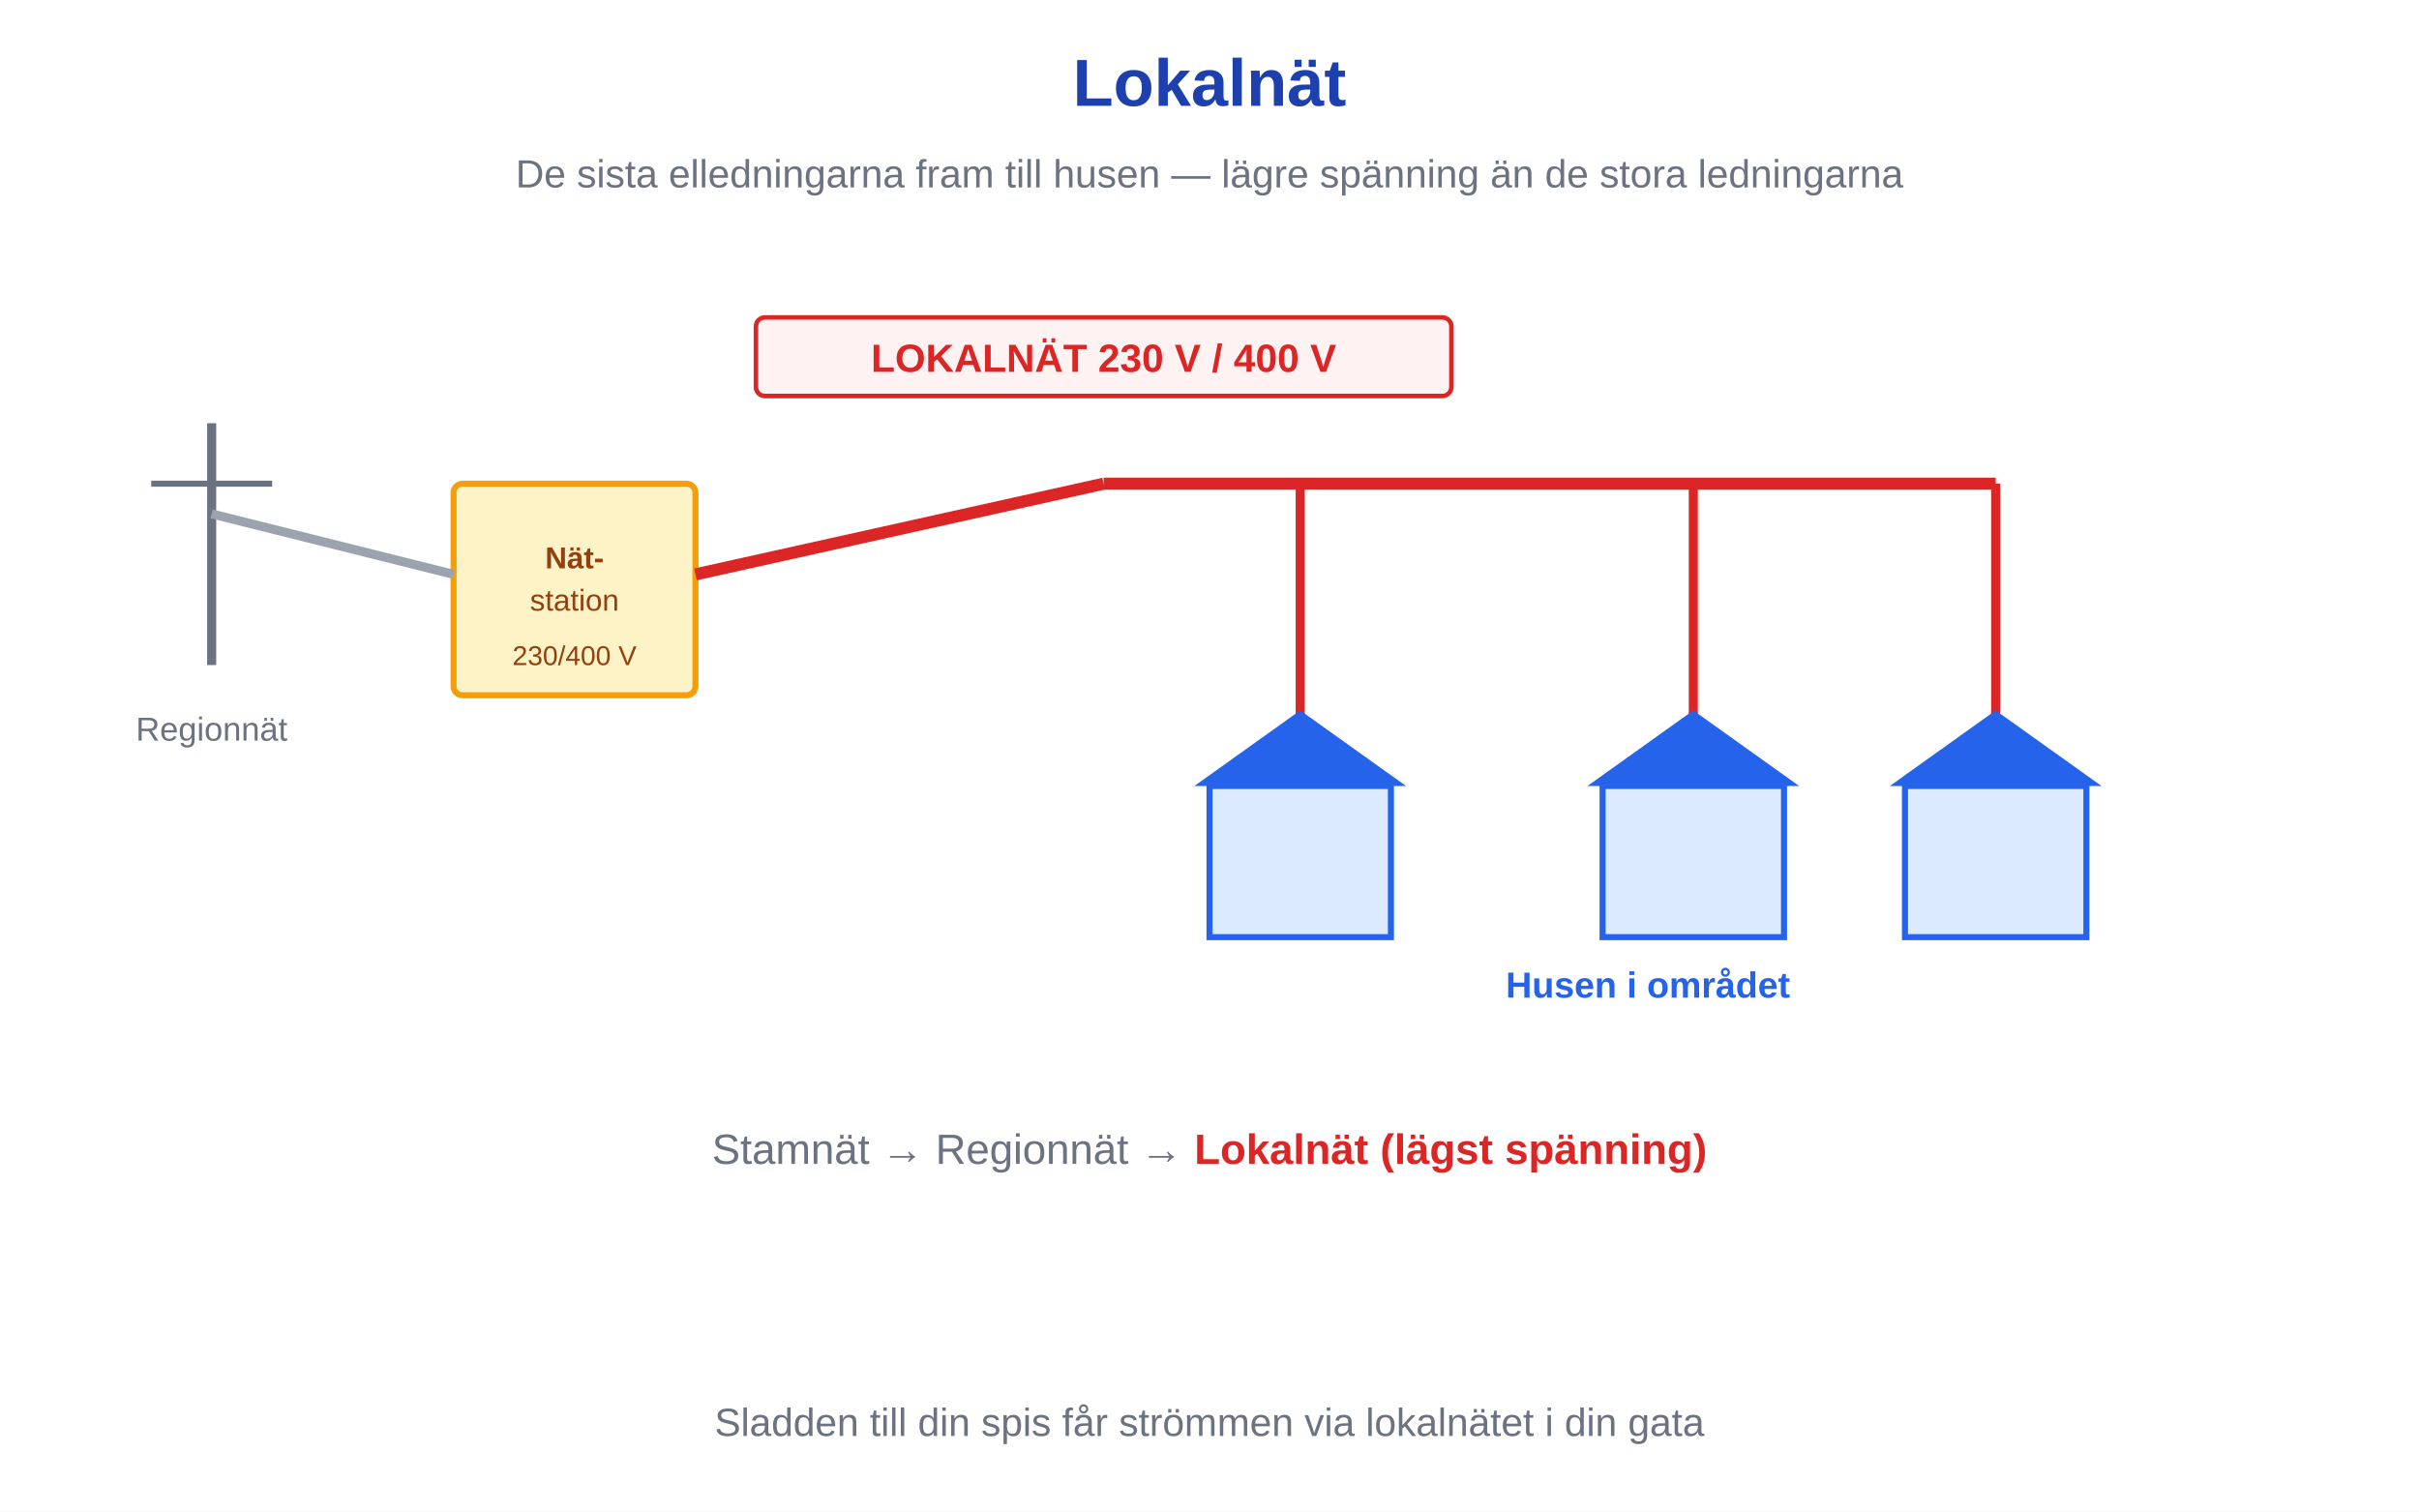
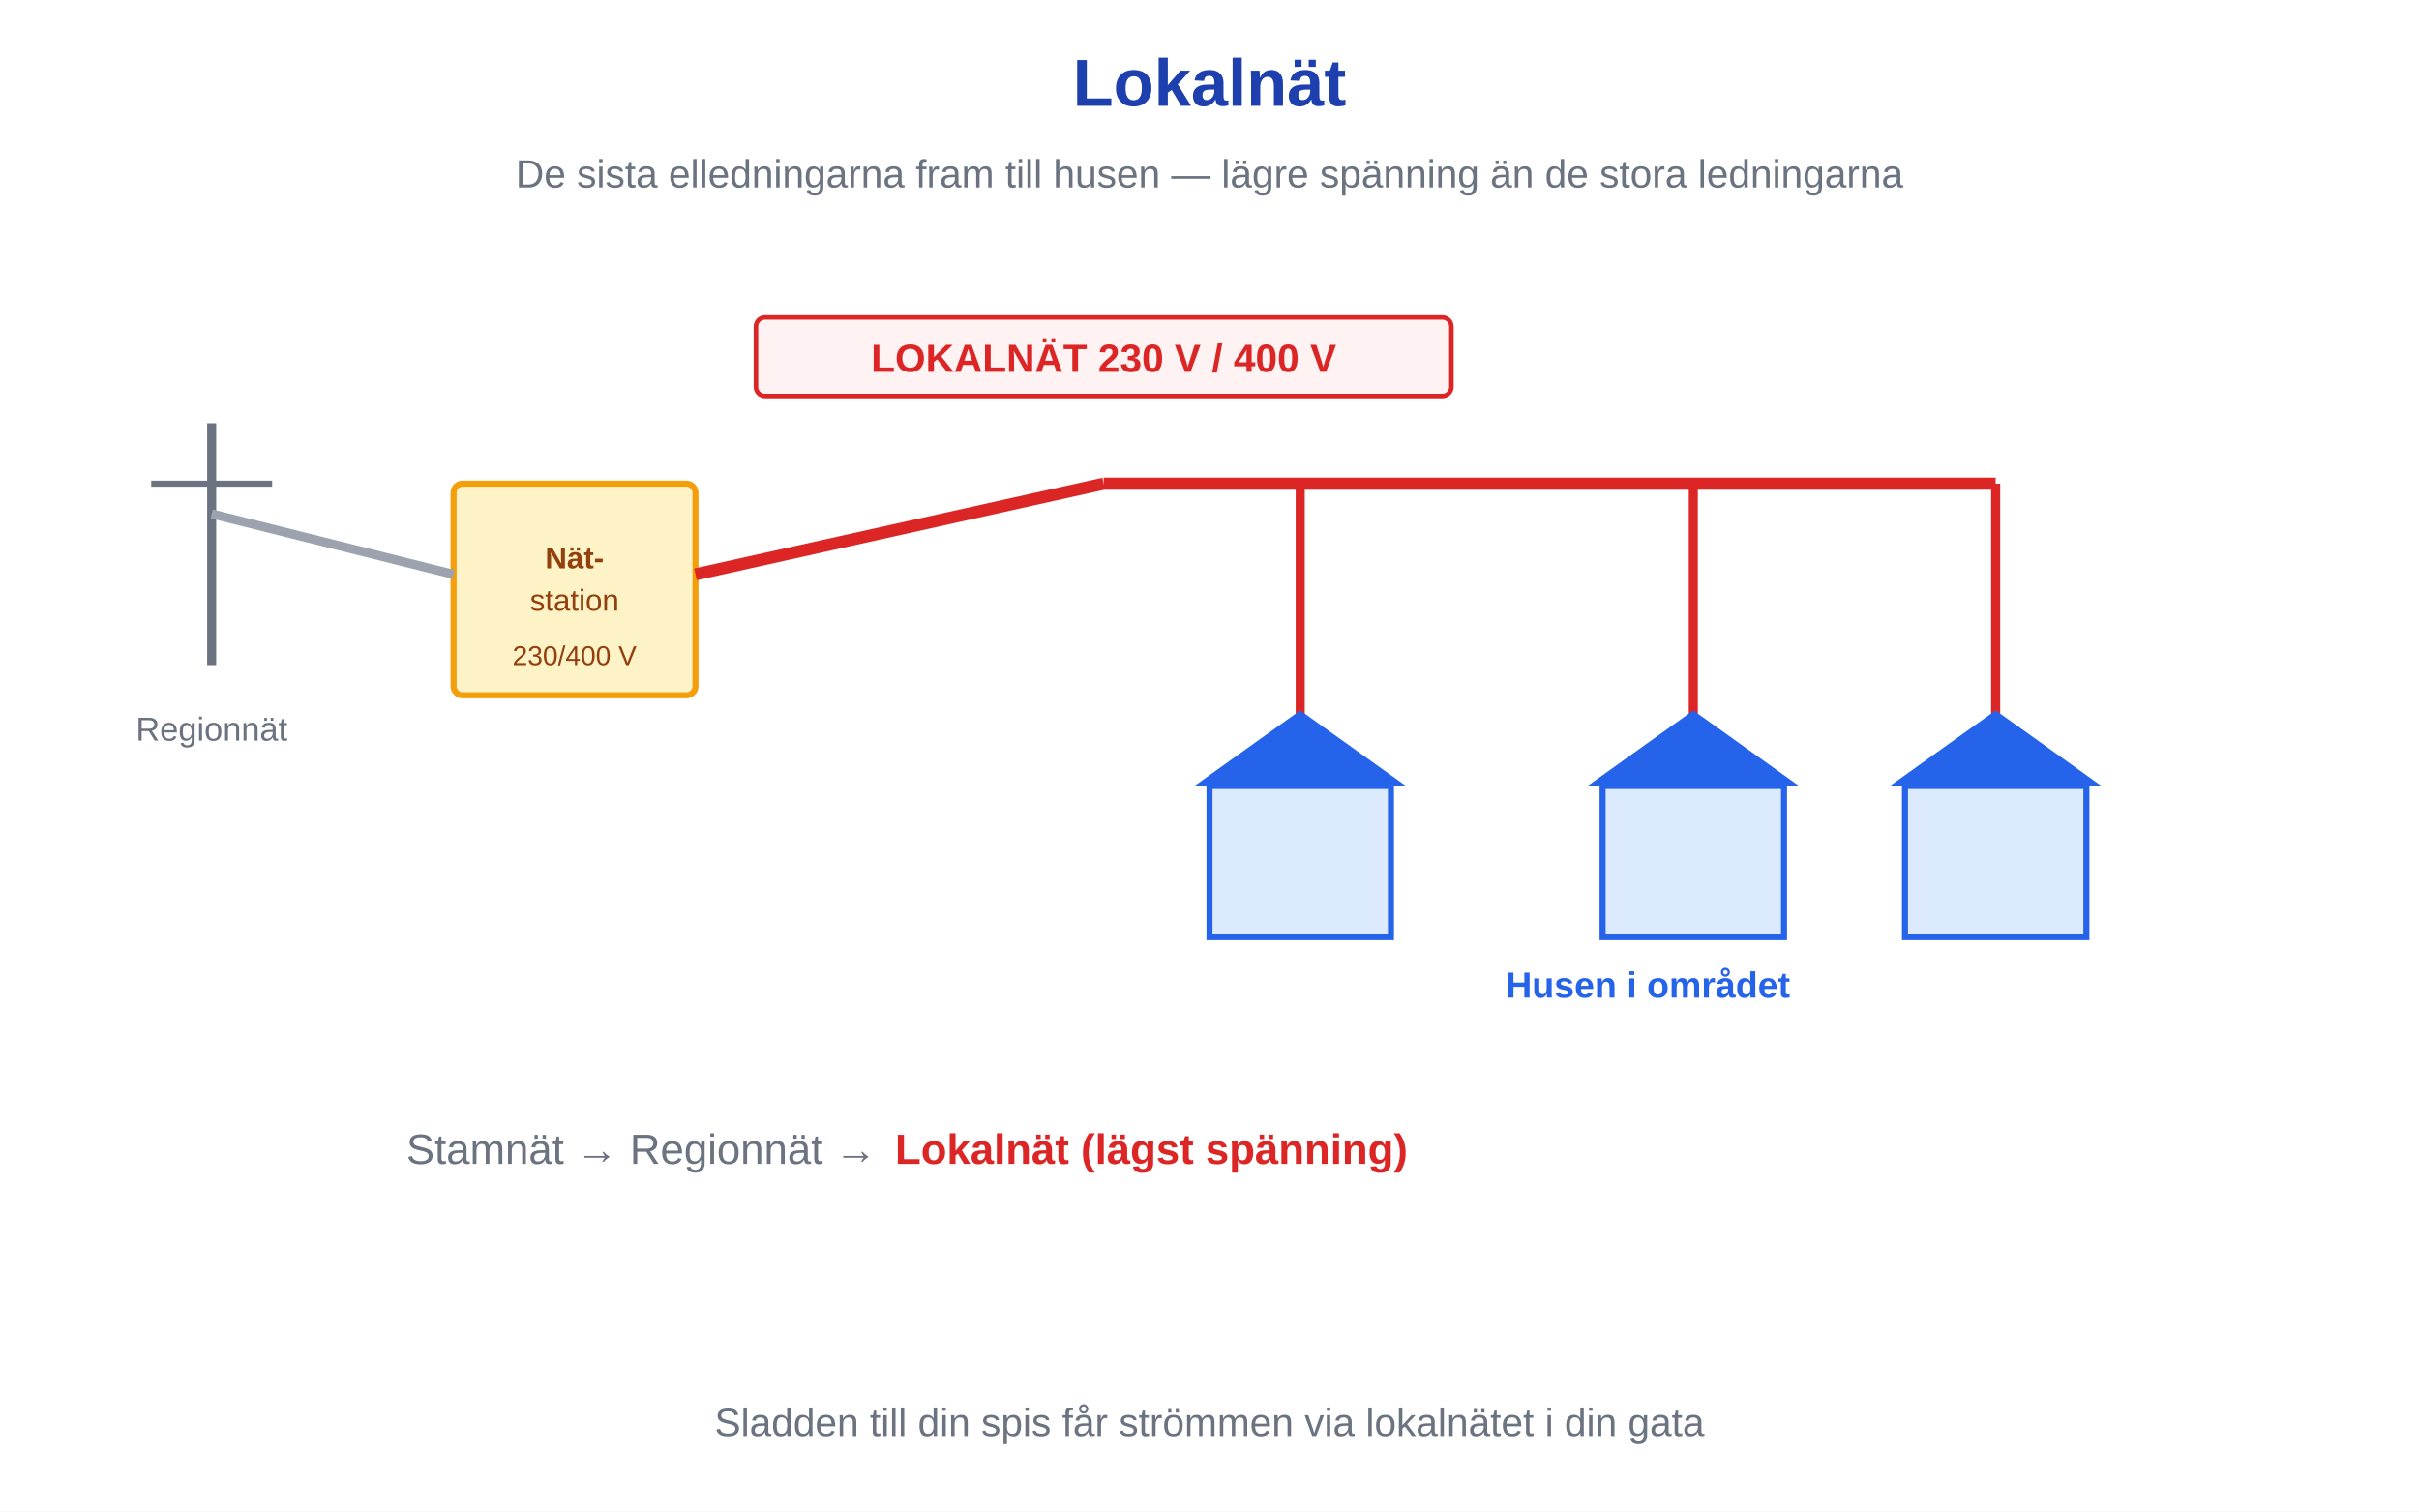
<svg xmlns="http://www.w3.org/2000/svg" viewBox="0 0 800 500" width="800" height="500">
  <rect width="800" height="500" fill="white" />
  <text x="400" y="35" font-family="Arial,sans-serif" font-size="22" fill="#1e40af" text-anchor="middle" font-weight="bold">Lokalnät</text>
  <text x="400" y="62" font-family="Arial,sans-serif" font-size="13" fill="#6b7280" text-anchor="middle">De sista elledningarna fram till husen — lägre spänning än de stora ledningarna</text>
  <line x1="70" y1="140" x2="70" y2="220" stroke="#6b7280" stroke-width="3" />
  <line x1="50" y1="160" x2="90" y2="160" stroke="#6b7280" stroke-width="2" />
  <text x="70" y="245" font-family="Arial,sans-serif" font-size="11" fill="#6b7280" text-anchor="middle">Regionnät</text>
  <rect x="150" y="160" width="80" height="70" fill="#fef3c7" stroke="#f59e0b" stroke-width="2" rx="3" />
  <text x="190" y="188" font-family="Arial,sans-serif" font-size="10" fill="#92400e" text-anchor="middle" font-weight="bold">Nät-</text>
  <text x="190" y="202" font-family="Arial,sans-serif" font-size="10" fill="#92400e" text-anchor="middle">station</text>
  <text x="190" y="220" font-family="Arial,sans-serif" font-size="9" fill="#92400e" text-anchor="middle">230/400 V</text>
  <line x1="70" y1="170" x2="150" y2="190" stroke="#9ca3af" stroke-width="3" />
  <rect x="250" y="105" width="230" height="26" fill="#fef2f2" stroke="#dc2626" stroke-width="1.5" rx="3" />
  <text x="365" y="123" font-family="Arial,sans-serif" font-size="13" fill="#dc2626" text-anchor="middle" font-weight="bold">LOKALNÄT 230 V / 400 V</text>
  <line x1="230" y1="190" x2="365" y2="160" stroke="#dc2626" stroke-width="4" />
  <line x1="365" y1="160" x2="660" y2="160" stroke="#dc2626" stroke-width="4" />
  <line x1="430" y1="160" x2="430" y2="260" stroke="#dc2626" stroke-width="3" />
  <line x1="560" y1="160" x2="560" y2="260" stroke="#dc2626" stroke-width="3" />
  <line x1="660" y1="160" x2="660" y2="260" stroke="#dc2626" stroke-width="3" />
  <g>
    <rect x="400" y="260" width="60" height="50" fill="#dbeafe" stroke="#2563eb" stroke-width="2" />
    <polygon points="395,260 430,235 465,260" fill="#2563eb" />
  </g>
  <g>
    <rect x="530" y="260" width="60" height="50" fill="#dbeafe" stroke="#2563eb" stroke-width="2" />
    <polygon points="525,260 560,235 595,260" fill="#2563eb" />
  </g>
  <g>
    <rect x="630" y="260" width="60" height="50" fill="#dbeafe" stroke="#2563eb" stroke-width="2" />
    <polygon points="625,260 660,235 695,260" fill="#2563eb" />
  </g>
  <text x="545" y="330" font-family="Arial,sans-serif" font-size="12" fill="#2563eb" text-anchor="middle" font-weight="bold">Husen i området</text>
-   <text x="400" y="385" font-family="Arial,sans-serif" font-size="14" fill="#6b7280" text-anchor="middle">Stamnät  →  Regionnät  →  <tspan fill="#dc2626" font-weight="bold">Lokalnät (lägst spänning)</tspan>
-   </text>
+   <text x="290" y="385" font-family="Arial,sans-serif" font-size="14" fill="#6b7280" text-anchor="end">Stamnät  →  Regionnät  →  </text>
+   <text x="296" y="385" font-family="Arial,sans-serif" font-size="14" fill="#dc2626" text-anchor="start" font-weight="bold">Lokalnät (lägst spänning)</text>
  <text x="400" y="475" font-family="Arial,sans-serif" font-size="13" fill="#6b7280" text-anchor="middle">Sladden till din spis får strömmen via lokalnätet i din gata</text>
</svg>
